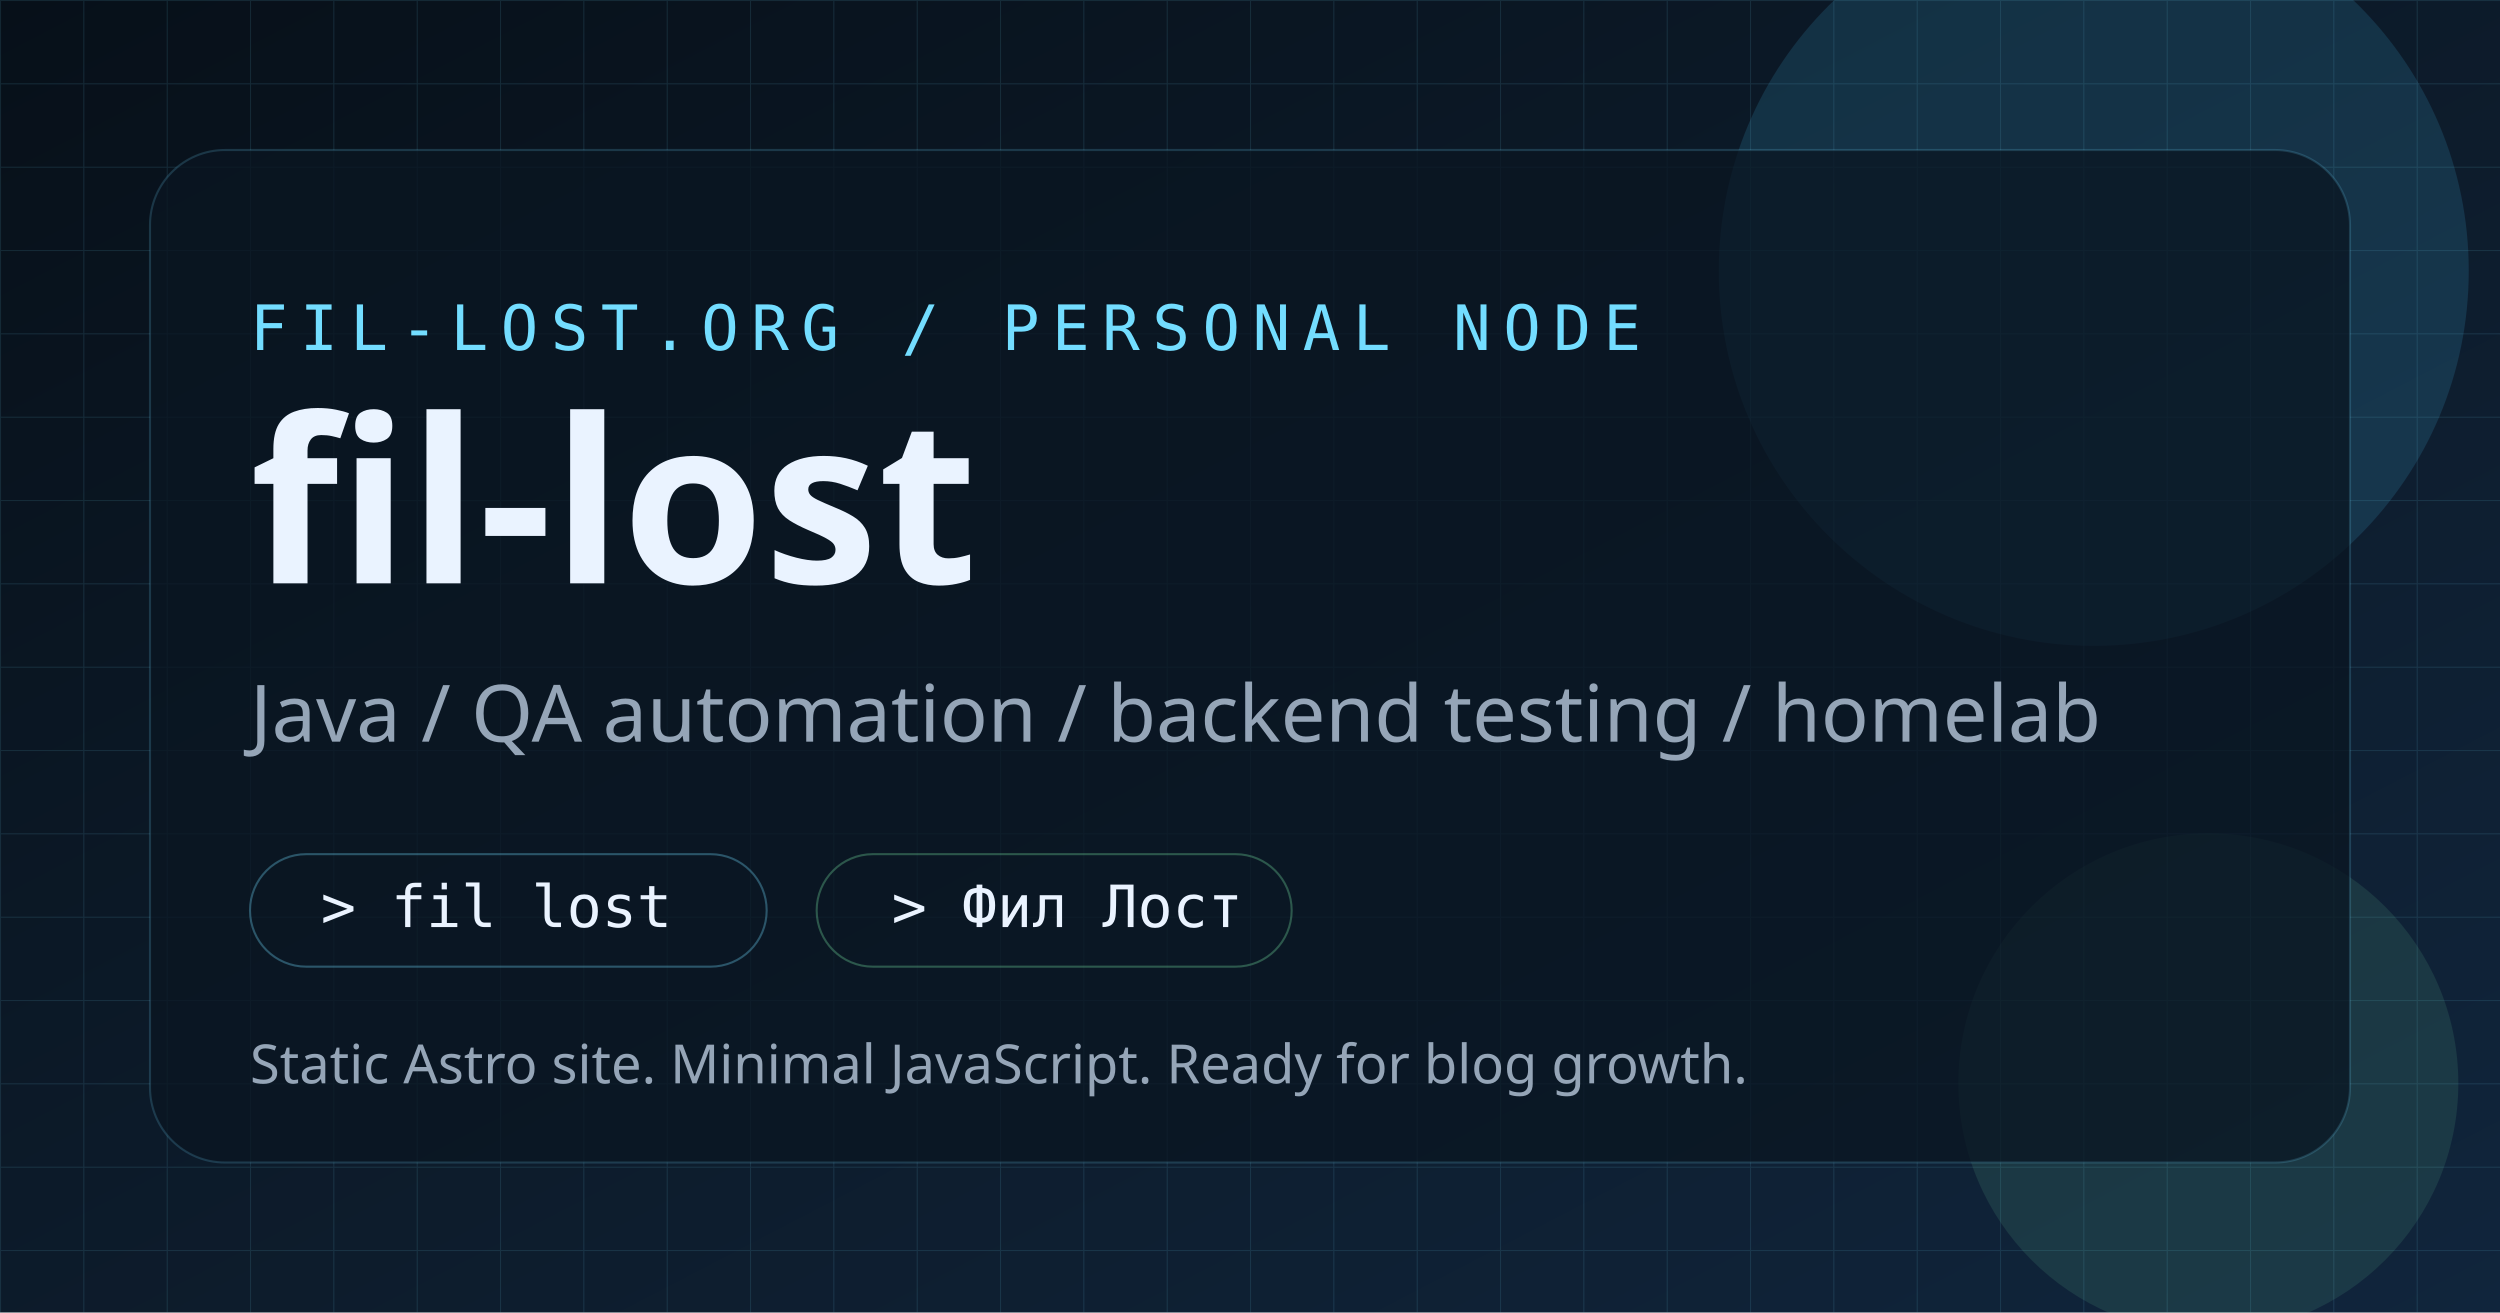
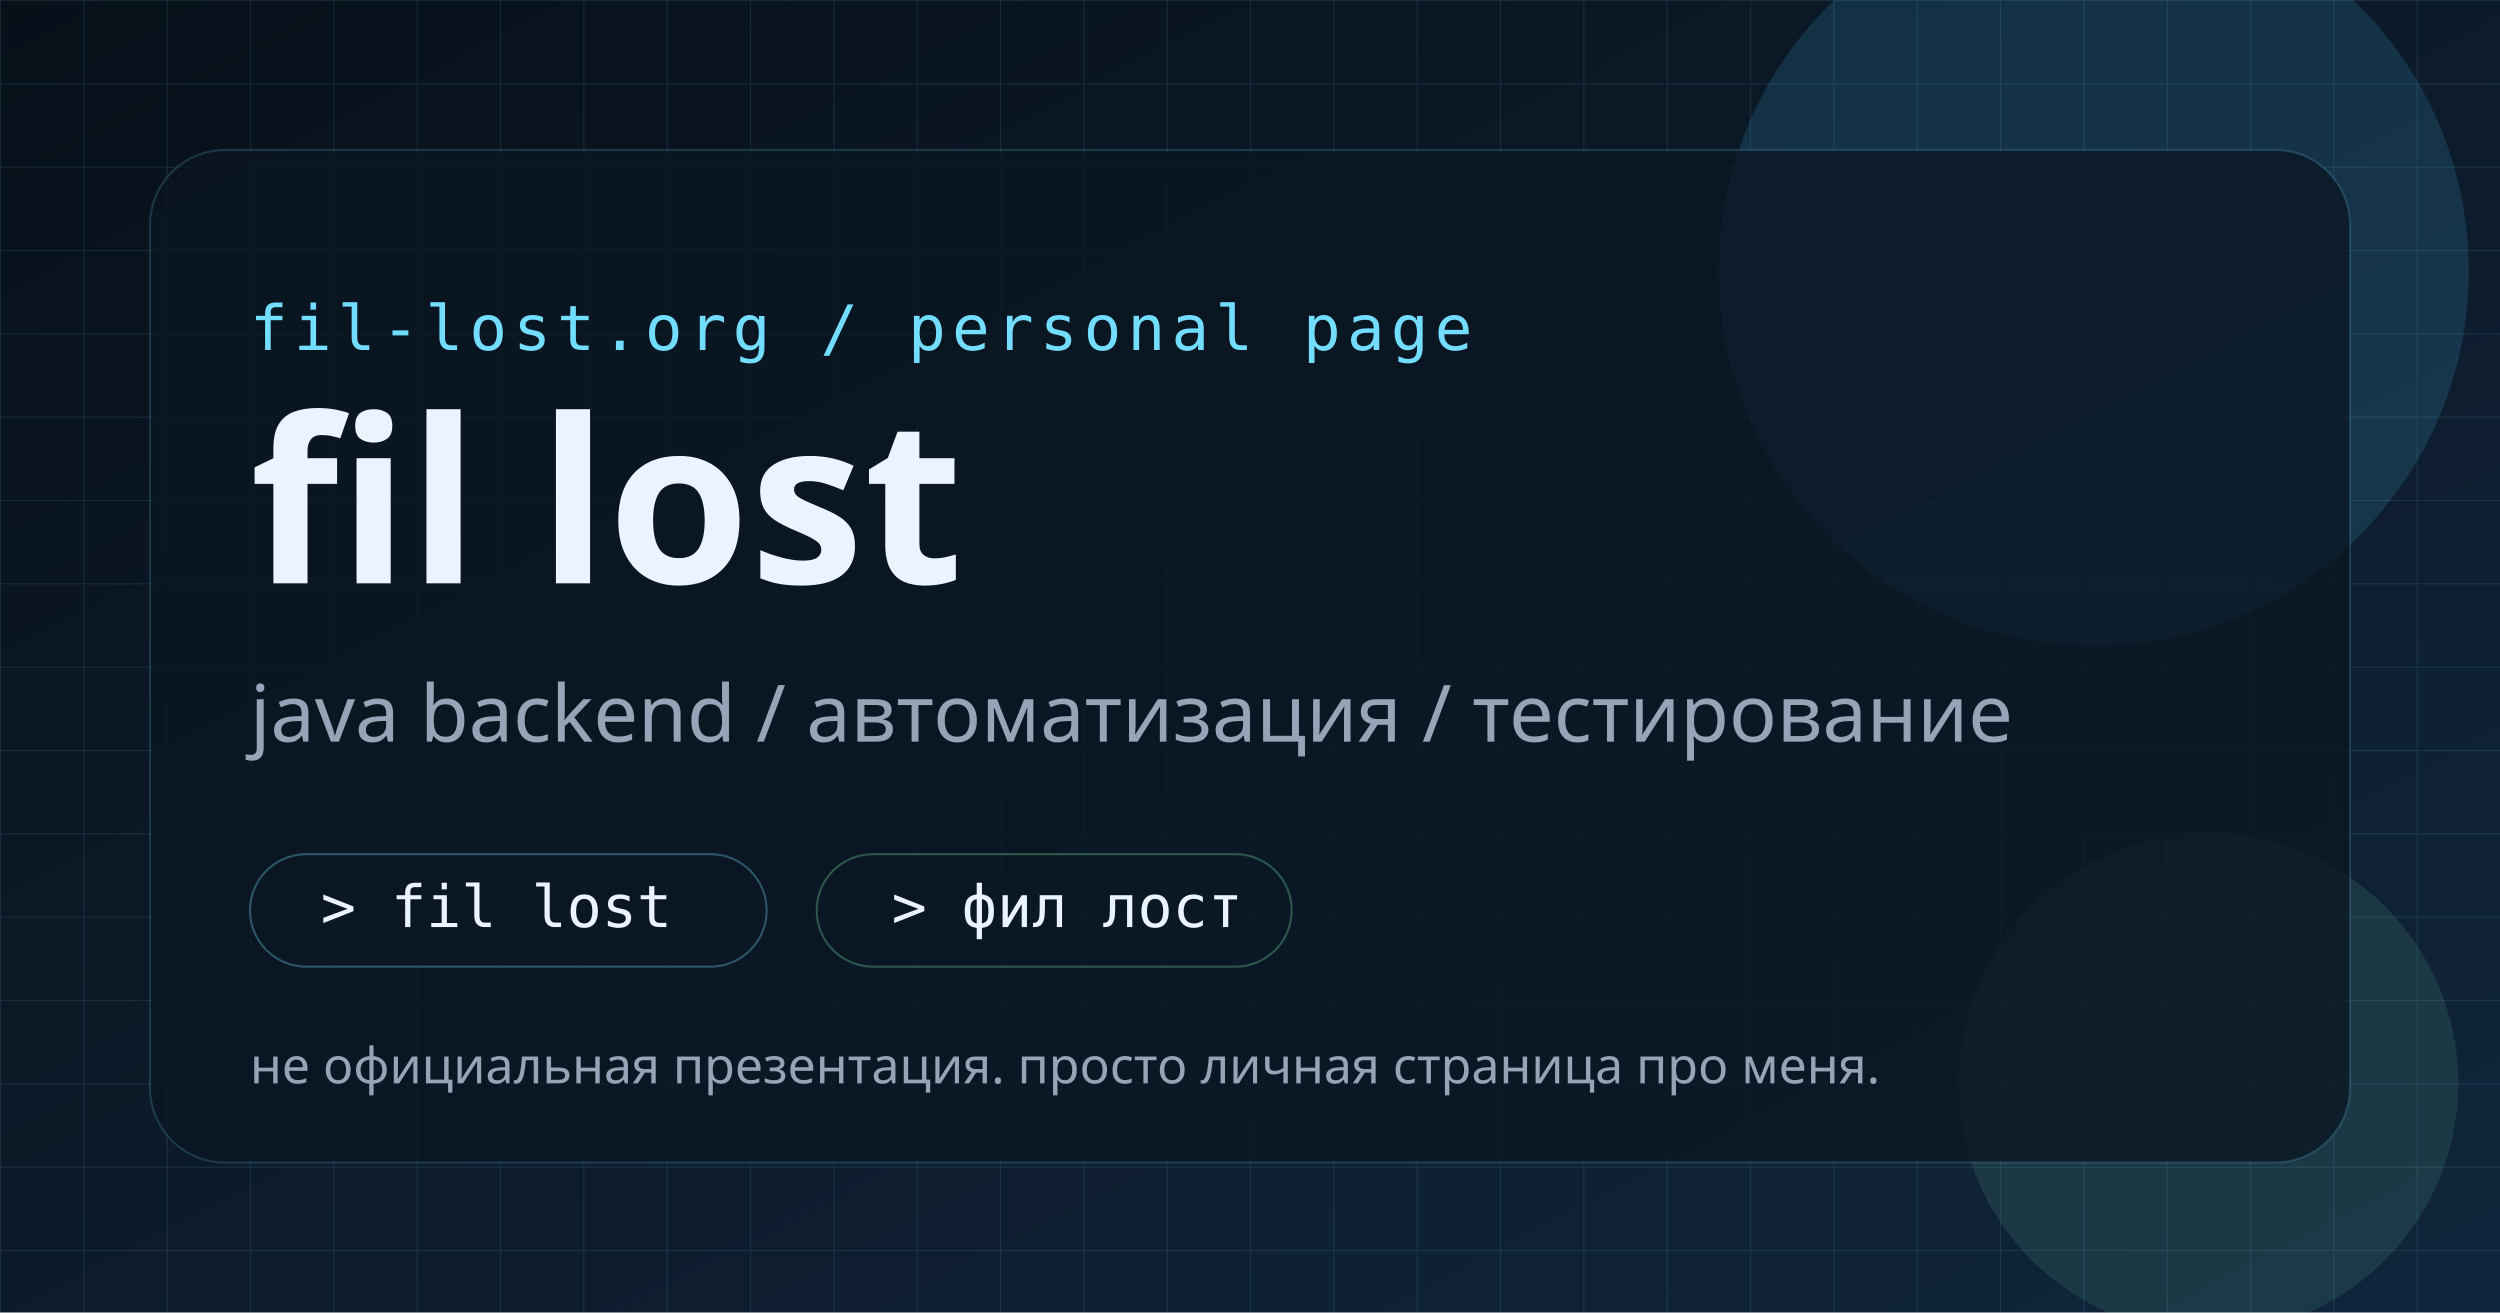
<svg xmlns="http://www.w3.org/2000/svg" width="1200" height="630" viewBox="0 0 1200 630" role="img" aria-labelledby="title desc">
  <defs>
    <linearGradient id="bg" x1="0%" y1="0%" x2="100%" y2="100%">
      <stop offset="0%" stop-color="#071019" />
      <stop offset="55%" stop-color="#0d1c2c" />
      <stop offset="100%" stop-color="#10253c" />
    </linearGradient>
    <linearGradient id="accent" x1="0%" y1="0%" x2="100%" y2="0%">
      <stop offset="0%" stop-color="#73ddff" />
      <stop offset="100%" stop-color="#84ffb4" />
    </linearGradient>
    <pattern id="grid" width="40" height="40" patternUnits="userSpaceOnUse">
      <path d="M40 0H0V40" fill="none" stroke="rgba(115,221,255,0.16)" />
    </pattern>
  </defs>
  <rect width="1200" height="630" fill="url(#bg)" />
  <rect width="1200" height="630" fill="url(#grid)" opacity="0.7" />
  <circle cx="1005" cy="130" r="180" fill="#49c9ff" opacity="0.14" />
  <circle cx="1060" cy="520" r="120" fill="#84ffb4" opacity="0.1" />
  <rect x="72" y="72" width="1056" height="486" rx="36" fill="#0a1521" fill-opacity="0.76" stroke="rgba(115,221,255,0.18)" />
-   <text x="120" y="168" fill="#73ddff" font-size="30" font-family="JetBrains Mono, Cascadia Mono, monospace" letter-spacing="6">FIL-LOST.ORG / PERSONAL NODE</text>
-   <text x="120" y="280" fill="#eaf3ff" font-size="110" font-weight="700" font-family="Segoe UI Variable Text, Segoe UI, sans-serif">fil-lost</text>
-   <text x="120" y="356" fill="#95a5b7" font-size="38" font-family="Segoe UI Variable Text, Segoe UI, sans-serif">Java / QA automation / backend testing / homelab</text>
+   <text x="120" y="168" fill="#73ddff" font-size="30" font-family="JetBrains Mono, Cascadia Mono, monospace" letter-spacing="3">fil-lost.org / personal page</text>
+   <text x="120" y="280" fill="#eaf3ff" font-size="110" font-weight="700" font-family="Segoe UI Variable Text, Segoe UI, sans-serif">fil lost</text>
+   <text x="120" y="356" fill="#95a5b7" font-size="38" font-family="Segoe UI Variable Text, Segoe UI, sans-serif">java backend / автоматизация / тестирование</text>
  <rect x="120" y="410" width="248" height="54" rx="27" fill="none" stroke="rgba(115,221,255,0.32)" />
  <text x="154" y="445" fill="#eaf3ff" font-size="28" font-family="JetBrains Mono, Cascadia Mono, monospace">&gt; fil lost</text>
  <rect x="392" y="410" width="228" height="54" rx="27" fill="none" stroke="rgba(132,255,180,0.28)" />
-   <text x="428" y="445" fill="#eaf3ff" font-size="28" font-family="JetBrains Mono, Cascadia Mono, monospace">&gt; Фил Лост</text>
-   <text x="120" y="520" fill="#95a5b7" font-size="26" font-family="Segoe UI Variable Text, Segoe UI, sans-serif">Static Astro site. Minimal JavaScript. Ready for blog growth.</text>
+   <text x="428" y="445" fill="#eaf3ff" font-size="28" font-family="JetBrains Mono, Cascadia Mono, monospace">&gt; фил лост</text>
+   <text x="120" y="520" fill="#95a5b7" font-size="24" font-family="Segoe UI Variable Text, Segoe UI, sans-serif">не официальная презентация. просто личная страница про меня.</text>
</svg>
